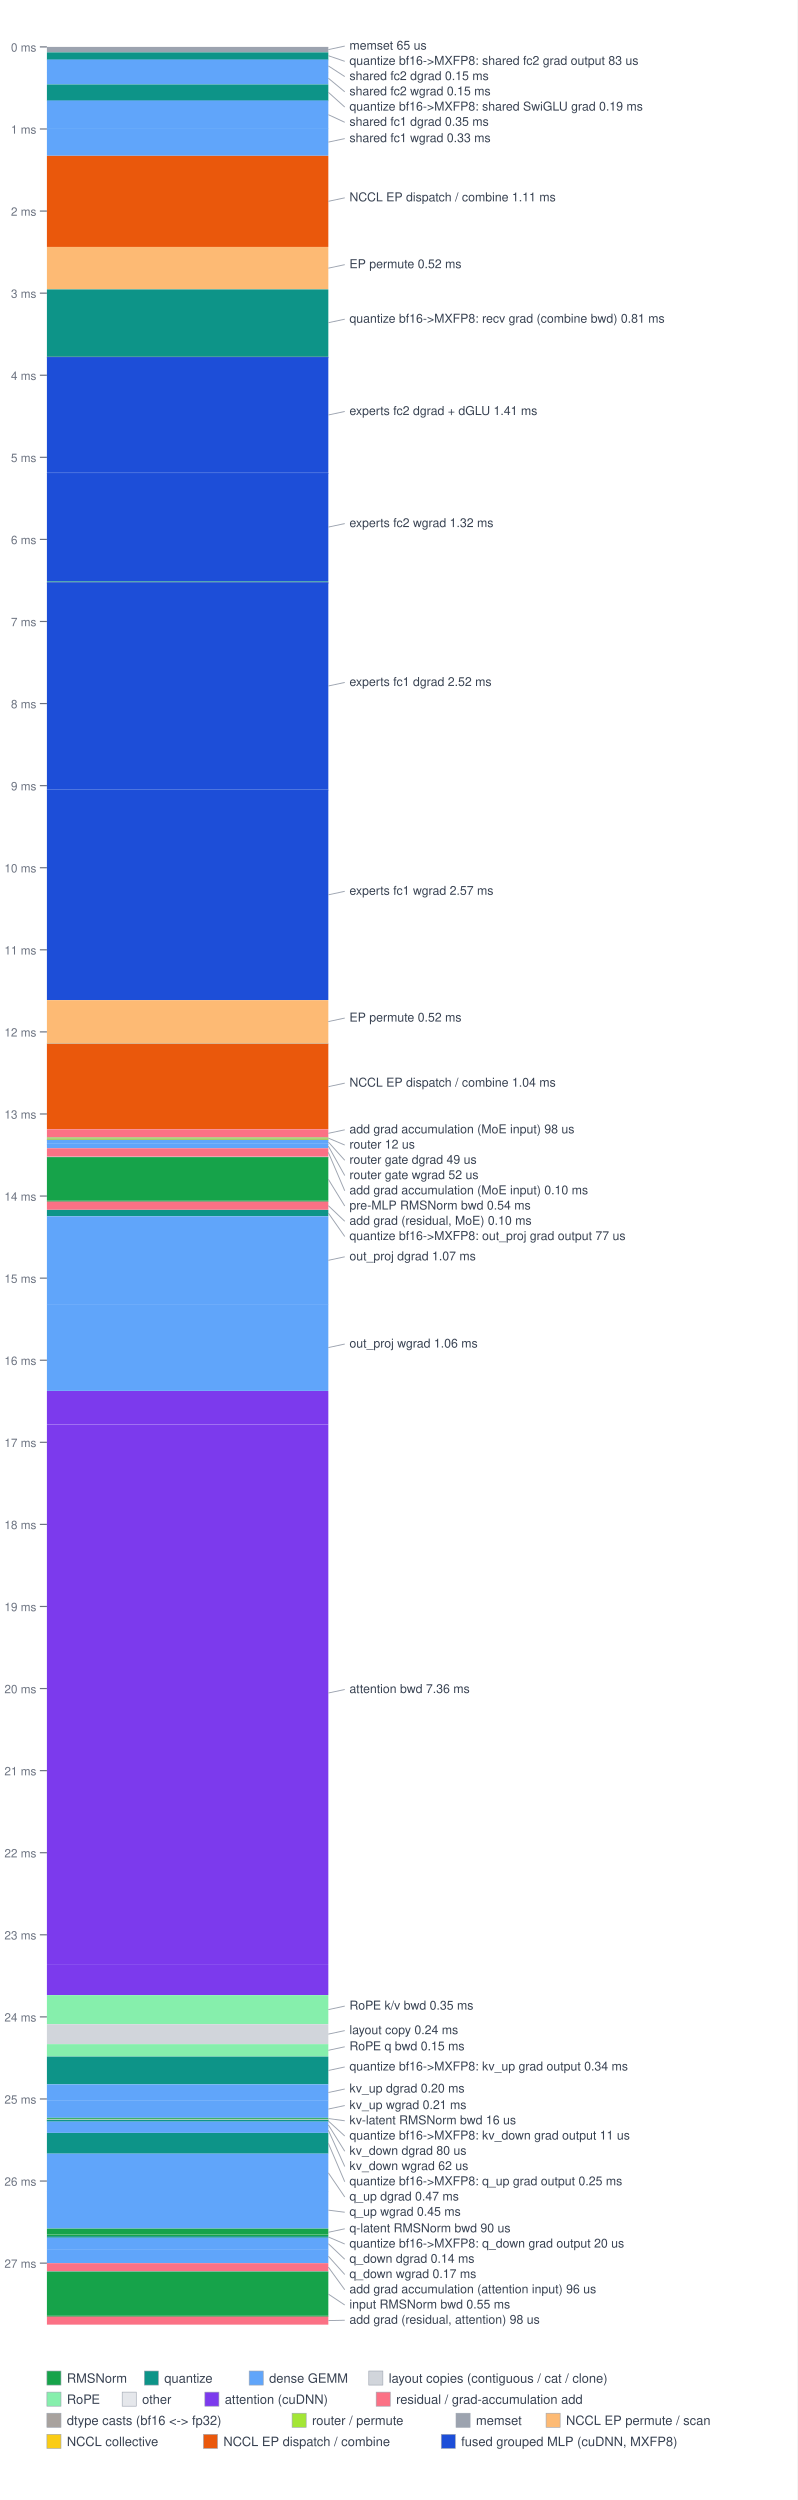
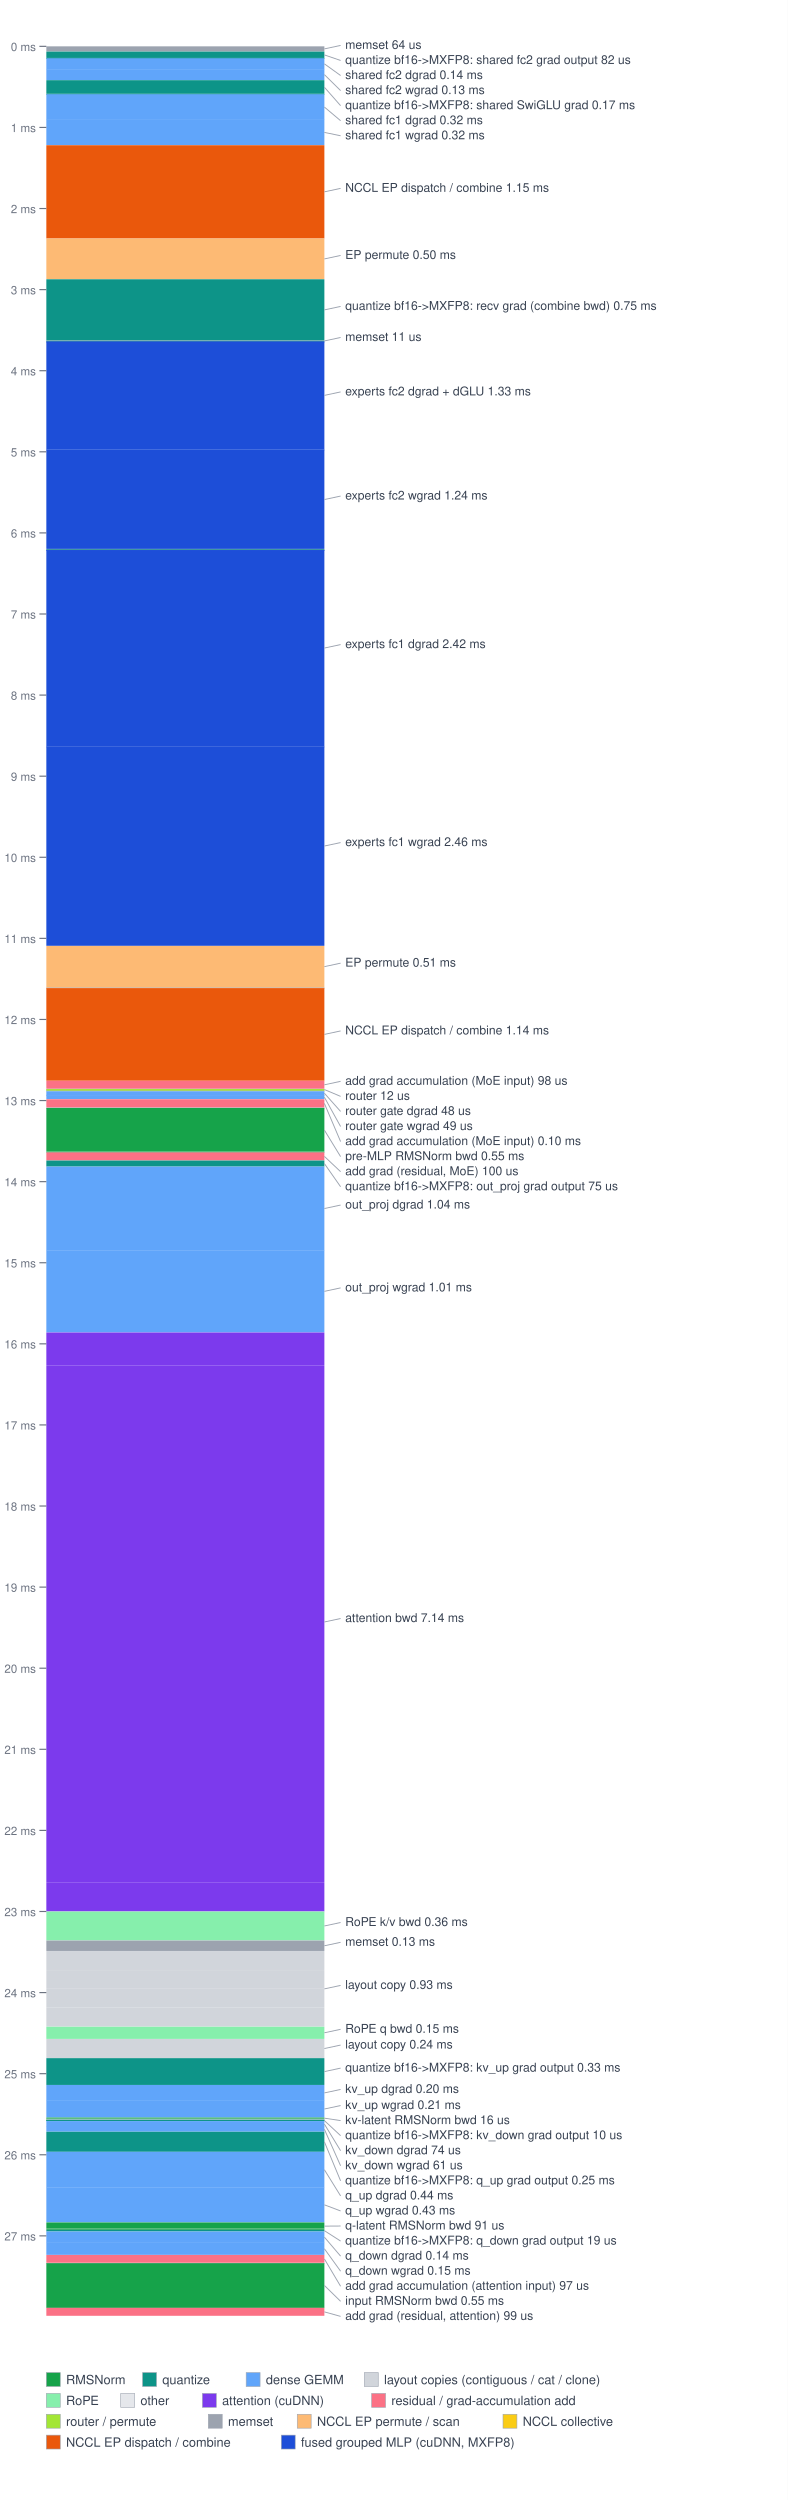
- <svg xmlns="http://www.w3.org/2000/svg" width="680" height="2132" viewBox="0 0 680 2132">
-   <rect width="680" height="2132" fill="white" />
-   <rect x="40" y="40.00" width="240" height="4.57" fill="#9ca3af" />
-   <rect x="40" y="44.66" width="240" height="5.78" fill="#0d9488" />
-   <rect x="40" y="50.51" width="240" height="0.80" fill="#0d9488" />
-   <rect x="40" y="50.81" width="240" height="10.83" fill="#60a5fa" />
-   <rect x="40" y="61.36" width="240" height="10.62" fill="#60a5fa" />
-   <rect x="40" y="72.03" width="240" height="13.33" fill="#0d9488" />
-   <rect x="40" y="85.43" width="240" height="0.80" fill="#0d9488" />
-   <rect x="40" y="85.68" width="240" height="24.25" fill="#60a5fa" />
-   <rect x="40" y="109.61" width="240" height="23.22" fill="#60a5fa" />
-   <rect x="40" y="132.91" width="240" height="77.67" fill="#ea580c" />
-   <rect x="40" y="210.66" width="240" height="36.07" fill="#fdba74" />
-   <rect x="40" y="246.81" width="240" height="56.78" fill="#0d9488" />
-   <rect x="40" y="303.68" width="240" height="0.80" fill="#9ca3af" />
-   <rect x="40" y="303.91" width="240" height="0.80" fill="#0d9488" />
-   <rect x="40" y="304.60" width="240" height="0.80" fill="#1d4ed8" />
-   <rect x="40" y="304.72" width="240" height="98.48" fill="#1d4ed8" />
-   <rect x="40" y="403.28" width="240" height="0.80" fill="#1d4ed8" />
-   <rect x="40" y="403.49" width="240" height="92.27" fill="#1d4ed8" />
-   <rect x="40" y="495.84" width="240" height="0.80" fill="#0d9488" />
-   <rect x="40" y="496.61" width="240" height="0.80" fill="#9ca3af" />
-   <rect x="40" y="496.76" width="240" height="0.80" fill="#1d4ed8" />
-   <rect x="40" y="496.90" width="240" height="176.32" fill="#1d4ed8" />
-   <rect x="40" y="673.29" width="240" height="0.80" fill="#1d4ed8" />
-   <rect x="40" y="673.50" width="240" height="179.34" fill="#1d4ed8" />
-   <rect x="40" y="852.92" width="240" height="36.57" fill="#fdba74" />
-   <rect x="40" y="889.57" width="240" height="0.80" fill="#9ca3af" />
-   <rect x="40" y="889.81" width="240" height="0.80" fill="#fdba74" />
-   <rect x="40" y="890.32" width="240" height="72.67" fill="#ea580c" />
-   <rect x="40" y="963.06" width="240" height="6.85" fill="#fb7185" />
-   <rect x="40" y="969.99" width="240" height="0.80" fill="#9ca3af" />
-   <rect x="40" y="970.18" width="240" height="0.87" fill="#a3e635" />
-   <rect x="40" y="971.11" width="240" height="0.80" fill="#9ca3af" />
-   <rect x="40" y="971.28" width="240" height="0.80" fill="#a3e635" />
-   <rect x="40" y="971.95" width="240" height="0.80" fill="#a8a29e" />
-   <rect x="40" y="972.13" width="240" height="3.27" fill="#60a5fa" />
-   <rect x="40" y="975.30" width="240" height="0.80" fill="#60a5fa" />
-   <rect x="40" y="975.55" width="240" height="3.64" fill="#60a5fa" />
-   <rect x="40" y="979.24" width="240" height="7.14" fill="#fb7185" />
-   <rect x="40" y="986.60" width="240" height="0.80" fill="#9ca3af" />
-   <rect x="40" y="986.85" width="240" height="37.15" fill="#16a34a" />
-   <rect x="40" y="1024.07" width="240" height="0.80" fill="#16a34a" />
-   <rect x="40" y="1024.69" width="240" height="7.01" fill="#fb7185" />
-   <rect x="40" y="1031.80" width="240" height="5.42" fill="#0d9488" />
-   <rect x="40" y="1037.28" width="240" height="75.13" fill="#60a5fa" />
-   <rect x="40" y="1112.17" width="240" height="73.99" fill="#60a5fa" />
-   <rect x="40" y="1186.24" width="240" height="28.43" fill="#7c3aed" />
-   <rect x="40" y="1214.74" width="240" height="460.93" fill="#7c3aed" />
-   <rect x="40" y="1675.73" width="240" height="25.66" fill="#7c3aed" />
-   <rect x="40" y="1701.44" width="240" height="24.69" fill="#86efac" />
-   <rect x="40" y="1726.21" width="240" height="16.96" fill="#d1d5db" />
-   <rect x="40" y="1743.24" width="240" height="10.53" fill="#86efac" />
-   <rect x="40" y="1753.85" width="240" height="23.65" fill="#0d9488" />
-   <rect x="40" y="1777.53" width="240" height="13.84" fill="#60a5fa" />
-   <rect x="40" y="1791.15" width="240" height="14.90" fill="#60a5fa" />
-   <rect x="40" y="1806.12" width="240" height="0.80" fill="#16a34a" />
-   <rect x="40" y="1806.98" width="240" height="0.80" fill="#16a34a" />
-   <rect x="40" y="1807.32" width="240" height="0.80" fill="#d1d5db" />
-   <rect x="40" y="1807.98" width="240" height="0.80" fill="#0d9488" />
-   <rect x="40" y="1808.23" width="240" height="0.80" fill="#0d9488" />
-   <rect x="40" y="1808.45" width="240" height="0.80" fill="#0d9488" />
-   <rect x="40" y="1809.27" width="240" height="5.59" fill="#60a5fa" />
-   <rect x="40" y="1814.57" width="240" height="4.35" fill="#60a5fa" />
-   <rect x="40" y="1818.98" width="240" height="17.66" fill="#0d9488" />
-   <rect x="40" y="1836.64" width="240" height="32.71" fill="#60a5fa" />
-   <rect x="40" y="1869.08" width="240" height="31.40" fill="#60a5fa" />
-   <rect x="40" y="1900.57" width="240" height="4.92" fill="#16a34a" />
-   <rect x="40" y="1905.57" width="240" height="1.28" fill="#16a34a" />
-   <rect x="40" y="1906.95" width="240" height="1.40" fill="#0d9488" />
-   <rect x="40" y="1908.38" width="240" height="10.10" fill="#60a5fa" />
-   <rect x="40" y="1918.20" width="240" height="11.76" fill="#60a5fa" />
-   <rect x="40" y="1930.02" width="240" height="6.75" fill="#fb7185" />
-   <rect x="40" y="1937.01" width="240" height="0.80" fill="#9ca3af" />
-   <rect x="40" y="1937.25" width="240" height="37.66" fill="#16a34a" />
-   <rect x="40" y="1974.98" width="240" height="0.80" fill="#16a34a" />
-   <rect x="40" y="1975.58" width="240" height="6.88" fill="#fb7185" />
+ <svg xmlns="http://www.w3.org/2000/svg" width="680" height="2158" viewBox="0 0 680 2158">
+   <rect width="680" height="2158" fill="white" />
+   <rect x="40" y="40.00" width="240" height="4.48" fill="#9ca3af" />
+   <rect x="40" y="44.54" width="240" height="5.47" fill="#0d9488" />
+   <rect x="40" y="50.07" width="240" height="0.80" fill="#0d9488" />
+   <rect x="40" y="50.29" width="240" height="9.65" fill="#60a5fa" />
+   <rect x="40" y="59.70" width="240" height="9.42" fill="#60a5fa" />
+   <rect x="40" y="69.21" width="240" height="11.77" fill="#0d9488" />
+   <rect x="40" y="81.06" width="240" height="0.80" fill="#0d9488" />
+   <rect x="40" y="81.34" width="240" height="22.16" fill="#60a5fa" />
+   <rect x="40" y="103.25" width="240" height="22.06" fill="#60a5fa" />
+   <rect x="40" y="125.37" width="240" height="80.50" fill="#ea580c" />
+   <rect x="40" y="205.95" width="240" height="35.07" fill="#fdba74" />
+   <rect x="40" y="241.08" width="240" height="52.80" fill="#0d9488" />
+   <rect x="40" y="293.95" width="240" height="0.80" fill="#9ca3af" />
+   <rect x="40" y="294.15" width="240" height="0.80" fill="#0d9488" />
+   <rect x="40" y="294.82" width="240" height="0.80" fill="#1d4ed8" />
+   <rect x="40" y="294.97" width="240" height="92.85" fill="#1d4ed8" />
+   <rect x="40" y="387.91" width="240" height="0.80" fill="#1d4ed8" />
+   <rect x="40" y="388.10" width="240" height="85.70" fill="#1d4ed8" />
+   <rect x="40" y="473.87" width="240" height="0.80" fill="#0d9488" />
+   <rect x="40" y="474.52" width="240" height="0.80" fill="#9ca3af" />
+   <rect x="40" y="474.67" width="240" height="0.80" fill="#1d4ed8" />
+   <rect x="40" y="474.84" width="240" height="169.30" fill="#1d4ed8" />
+   <rect x="40" y="644.22" width="240" height="0.80" fill="#1d4ed8" />
+   <rect x="40" y="644.43" width="240" height="172.02" fill="#1d4ed8" />
+   <rect x="40" y="816.52" width="240" height="35.78" fill="#fdba74" />
+   <rect x="40" y="852.37" width="240" height="0.80" fill="#9ca3af" />
+   <rect x="40" y="852.55" width="240" height="0.80" fill="#fdba74" />
+   <rect x="40" y="852.97" width="240" height="79.92" fill="#ea580c" />
+   <rect x="40" y="932.97" width="240" height="6.84" fill="#fb7185" />
+   <rect x="40" y="939.90" width="240" height="0.80" fill="#9ca3af" />
+   <rect x="40" y="940.09" width="240" height="0.85" fill="#a3e635" />
+   <rect x="40" y="941.03" width="240" height="0.80" fill="#9ca3af" />
+   <rect x="40" y="941.20" width="240" height="0.80" fill="#a3e635" />
+   <rect x="40" y="941.84" width="240" height="0.80" fill="#d1d5db" />
+   <rect x="40" y="942.00" width="240" height="3.21" fill="#60a5fa" />
+   <rect x="40" y="945.09" width="240" height="0.80" fill="#60a5fa" />
+   <rect x="40" y="945.34" width="240" height="3.45" fill="#60a5fa" />
+   <rect x="40" y="948.88" width="240" height="7.15" fill="#fb7185" />
+   <rect x="40" y="956.13" width="240" height="0.80" fill="#9ca3af" />
+   <rect x="40" y="956.39" width="240" height="37.67" fill="#16a34a" />
+   <rect x="40" y="994.15" width="240" height="0.80" fill="#16a34a" />
+   <rect x="40" y="994.73" width="240" height="6.97" fill="#fb7185" />
+   <rect x="40" y="1001.77" width="240" height="5.22" fill="#0d9488" />
+   <rect x="40" y="1007.00" width="240" height="72.50" fill="#60a5fa" />
+   <rect x="40" y="1079.25" width="240" height="70.88" fill="#60a5fa" />
+   <rect x="40" y="1150.20" width="240" height="28.74" fill="#7c3aed" />
+   <rect x="40" y="1179.02" width="240" height="445.60" fill="#7c3aed" />
+   <rect x="40" y="1624.70" width="240" height="25.24" fill="#7c3aed" />
+   <rect x="40" y="1650.03" width="240" height="24.94" fill="#86efac" />
+   <rect x="40" y="1675.06" width="240" height="9.01" fill="#9ca3af" />
+   <rect x="40" y="1684.13" width="240" height="16.36" fill="#d1d5db" />
+   <rect x="40" y="1700.56" width="240" height="16.23" fill="#d1d5db" />
+   <rect x="40" y="1716.86" width="240" height="16.26" fill="#d1d5db" />
+   <rect x="40" y="1733.20" width="240" height="16.19" fill="#d1d5db" />
+   <rect x="40" y="1749.48" width="240" height="10.50" fill="#86efac" />
+   <rect x="40" y="1760.06" width="240" height="16.46" fill="#d1d5db" />
+   <rect x="40" y="1776.60" width="240" height="23.13" fill="#0d9488" />
+   <rect x="40" y="1799.75" width="240" height="13.71" fill="#60a5fa" />
+   <rect x="40" y="1813.23" width="240" height="14.58" fill="#60a5fa" />
+   <rect x="40" y="1827.88" width="240" height="0.80" fill="#16a34a" />
+   <rect x="40" y="1828.71" width="240" height="0.80" fill="#16a34a" />
+   <rect x="40" y="1829.07" width="240" height="0.80" fill="#d1d5db" />
+   <rect x="40" y="1829.72" width="240" height="0.80" fill="#0d9488" />
+   <rect x="40" y="1829.96" width="240" height="0.80" fill="#0d9488" />
+   <rect x="40" y="1830.17" width="240" height="0.80" fill="#0d9488" />
+   <rect x="40" y="1830.91" width="240" height="5.18" fill="#60a5fa" />
+   <rect x="40" y="1835.83" width="240" height="4.25" fill="#60a5fa" />
+   <rect x="40" y="1840.14" width="240" height="17.30" fill="#0d9488" />
+   <rect x="40" y="1857.45" width="240" height="30.97" fill="#60a5fa" />
+   <rect x="40" y="1888.18" width="240" height="30.13" fill="#60a5fa" />
+   <rect x="40" y="1918.41" width="240" height="5.06" fill="#16a34a" />
+   <rect x="40" y="1923.55" width="240" height="1.22" fill="#16a34a" />
+   <rect x="40" y="1924.85" width="240" height="1.36" fill="#0d9488" />
+   <rect x="40" y="1926.23" width="240" height="9.83" fill="#60a5fa" />
+   <rect x="40" y="1935.84" width="240" height="10.57" fill="#60a5fa" />
+   <rect x="40" y="1946.47" width="240" height="6.77" fill="#fb7185" />
+   <rect x="40" y="1953.40" width="240" height="0.80" fill="#9ca3af" />
+   <rect x="40" y="1953.63" width="240" height="37.78" fill="#16a34a" />
+   <rect x="40" y="1991.48" width="240" height="0.80" fill="#16a34a" />
+   <rect x="40" y="1992.10" width="240" height="6.90" fill="#fb7185" />
  <line x1="34" y1="40.0" x2="40" y2="40.0" stroke="#6b7280" />
  <text x="31.0" y="44.0" text-anchor="end" font-family="Helvetica, Arial, sans-serif" font-size="10" font-weight="normal" fill="#6b7280">0 ms</text>
  <line x1="34" y1="110.0" x2="40" y2="110.0" stroke="#6b7280" />
  <text x="31.0" y="114.0" text-anchor="end" font-family="Helvetica, Arial, sans-serif" font-size="10" font-weight="normal" fill="#6b7280">1 ms</text>
  <line x1="34" y1="180.0" x2="40" y2="180.0" stroke="#6b7280" />
  <text x="31.0" y="184.0" text-anchor="end" font-family="Helvetica, Arial, sans-serif" font-size="10" font-weight="normal" fill="#6b7280">2 ms</text>
  <line x1="34" y1="250.0" x2="40" y2="250.0" stroke="#6b7280" />
  <text x="31.0" y="254.0" text-anchor="end" font-family="Helvetica, Arial, sans-serif" font-size="10" font-weight="normal" fill="#6b7280">3 ms</text>
  <line x1="34" y1="320.0" x2="40" y2="320.0" stroke="#6b7280" />
  <text x="31.0" y="324.0" text-anchor="end" font-family="Helvetica, Arial, sans-serif" font-size="10" font-weight="normal" fill="#6b7280">4 ms</text>
  <line x1="34" y1="390.0" x2="40" y2="390.0" stroke="#6b7280" />
  <text x="31.0" y="394.0" text-anchor="end" font-family="Helvetica, Arial, sans-serif" font-size="10" font-weight="normal" fill="#6b7280">5 ms</text>
  <line x1="34" y1="460.0" x2="40" y2="460.0" stroke="#6b7280" />
  <text x="31.0" y="464.0" text-anchor="end" font-family="Helvetica, Arial, sans-serif" font-size="10" font-weight="normal" fill="#6b7280">6 ms</text>
  <line x1="34" y1="530.0" x2="40" y2="530.0" stroke="#6b7280" />
  <text x="31.0" y="534.0" text-anchor="end" font-family="Helvetica, Arial, sans-serif" font-size="10" font-weight="normal" fill="#6b7280">7 ms</text>
  <line x1="34" y1="600.0" x2="40" y2="600.0" stroke="#6b7280" />
  <text x="31.0" y="604.0" text-anchor="end" font-family="Helvetica, Arial, sans-serif" font-size="10" font-weight="normal" fill="#6b7280">8 ms</text>
  <line x1="34" y1="670.0" x2="40" y2="670.0" stroke="#6b7280" />
  <text x="31.0" y="674.0" text-anchor="end" font-family="Helvetica, Arial, sans-serif" font-size="10" font-weight="normal" fill="#6b7280">9 ms</text>
  <line x1="34" y1="740.0" x2="40" y2="740.0" stroke="#6b7280" />
  <text x="31.0" y="744.0" text-anchor="end" font-family="Helvetica, Arial, sans-serif" font-size="10" font-weight="normal" fill="#6b7280">10 ms</text>
  <line x1="34" y1="810.0" x2="40" y2="810.0" stroke="#6b7280" />
  <text x="31.0" y="814.0" text-anchor="end" font-family="Helvetica, Arial, sans-serif" font-size="10" font-weight="normal" fill="#6b7280">11 ms</text>
  <line x1="34" y1="880.0" x2="40" y2="880.0" stroke="#6b7280" />
  <text x="31.0" y="884.0" text-anchor="end" font-family="Helvetica, Arial, sans-serif" font-size="10" font-weight="normal" fill="#6b7280">12 ms</text>
  <line x1="34" y1="950.0" x2="40" y2="950.0" stroke="#6b7280" />
  <text x="31.0" y="954.0" text-anchor="end" font-family="Helvetica, Arial, sans-serif" font-size="10" font-weight="normal" fill="#6b7280">13 ms</text>
  <line x1="34" y1="1020.0" x2="40" y2="1020.0" stroke="#6b7280" />
  <text x="31.0" y="1024.0" text-anchor="end" font-family="Helvetica, Arial, sans-serif" font-size="10" font-weight="normal" fill="#6b7280">14 ms</text>
  <line x1="34" y1="1090.0" x2="40" y2="1090.0" stroke="#6b7280" />
  <text x="31.0" y="1094.0" text-anchor="end" font-family="Helvetica, Arial, sans-serif" font-size="10" font-weight="normal" fill="#6b7280">15 ms</text>
  <line x1="34" y1="1160.0" x2="40" y2="1160.0" stroke="#6b7280" />
  <text x="31.0" y="1164.0" text-anchor="end" font-family="Helvetica, Arial, sans-serif" font-size="10" font-weight="normal" fill="#6b7280">16 ms</text>
  <line x1="34" y1="1230.0" x2="40" y2="1230.0" stroke="#6b7280" />
  <text x="31.0" y="1234.0" text-anchor="end" font-family="Helvetica, Arial, sans-serif" font-size="10" font-weight="normal" fill="#6b7280">17 ms</text>
  <line x1="34" y1="1300.0" x2="40" y2="1300.0" stroke="#6b7280" />
  <text x="31.0" y="1304.0" text-anchor="end" font-family="Helvetica, Arial, sans-serif" font-size="10" font-weight="normal" fill="#6b7280">18 ms</text>
  <line x1="34" y1="1370.0" x2="40" y2="1370.0" stroke="#6b7280" />
  <text x="31.0" y="1374.0" text-anchor="end" font-family="Helvetica, Arial, sans-serif" font-size="10" font-weight="normal" fill="#6b7280">19 ms</text>
  <line x1="34" y1="1440.0" x2="40" y2="1440.0" stroke="#6b7280" />
  <text x="31.0" y="1444.0" text-anchor="end" font-family="Helvetica, Arial, sans-serif" font-size="10" font-weight="normal" fill="#6b7280">20 ms</text>
  <line x1="34" y1="1510.0" x2="40" y2="1510.0" stroke="#6b7280" />
  <text x="31.0" y="1514.0" text-anchor="end" font-family="Helvetica, Arial, sans-serif" font-size="10" font-weight="normal" fill="#6b7280">21 ms</text>
  <line x1="34" y1="1580.0" x2="40" y2="1580.0" stroke="#6b7280" />
  <text x="31.0" y="1584.0" text-anchor="end" font-family="Helvetica, Arial, sans-serif" font-size="10" font-weight="normal" fill="#6b7280">22 ms</text>
  <line x1="34" y1="1650.0" x2="40" y2="1650.0" stroke="#6b7280" />
  <text x="31.0" y="1654.0" text-anchor="end" font-family="Helvetica, Arial, sans-serif" font-size="10" font-weight="normal" fill="#6b7280">23 ms</text>
  <line x1="34" y1="1720.0" x2="40" y2="1720.0" stroke="#6b7280" />
  <text x="31.0" y="1724.0" text-anchor="end" font-family="Helvetica, Arial, sans-serif" font-size="10" font-weight="normal" fill="#6b7280">24 ms</text>
  <line x1="34" y1="1790.0" x2="40" y2="1790.0" stroke="#6b7280" />
  <text x="31.0" y="1794.0" text-anchor="end" font-family="Helvetica, Arial, sans-serif" font-size="10" font-weight="normal" fill="#6b7280">25 ms</text>
  <line x1="34" y1="1860.0" x2="40" y2="1860.0" stroke="#6b7280" />
  <text x="31.0" y="1864.0" text-anchor="end" font-family="Helvetica, Arial, sans-serif" font-size="10" font-weight="normal" fill="#6b7280">26 ms</text>
  <line x1="34" y1="1930.0" x2="40" y2="1930.0" stroke="#6b7280" />
  <text x="31.0" y="1934.0" text-anchor="end" font-family="Helvetica, Arial, sans-serif" font-size="10" font-weight="normal" fill="#6b7280">27 ms</text>
-   <line x1="280" y1="42.3" x2="294" y2="39.3" stroke="#9ca3af" stroke-width="0.8" />
-   <text x="298.0" y="42.3" text-anchor="start" font-family="Helvetica, Arial, sans-serif" font-size="10.5" font-weight="normal" fill="#374151">memset  65 us</text>
-   <line x1="280" y1="47.5" x2="294" y2="52.3" stroke="#9ca3af" stroke-width="0.8" />
-   <text x="298.0" y="55.3" text-anchor="start" font-family="Helvetica, Arial, sans-serif" font-size="10.5" font-weight="normal" fill="#374151">quantize bf16-&gt;MXFP8: shared fc2 grad output  83 us</text>
-   <line x1="280" y1="56.2" x2="294" y2="65.3" stroke="#9ca3af" stroke-width="0.8" />
-   <text x="298.0" y="68.3" text-anchor="start" font-family="Helvetica, Arial, sans-serif" font-size="10.5" font-weight="normal" fill="#374151">shared fc2 dgrad  0.15 ms</text>
-   <line x1="280" y1="66.7" x2="294" y2="78.3" stroke="#9ca3af" stroke-width="0.8" />
-   <text x="298.0" y="81.3" text-anchor="start" font-family="Helvetica, Arial, sans-serif" font-size="10.5" font-weight="normal" fill="#374151">shared fc2 wgrad  0.15 ms</text>
-   <line x1="280" y1="78.7" x2="294" y2="91.3" stroke="#9ca3af" stroke-width="0.8" />
-   <text x="298.0" y="94.3" text-anchor="start" font-family="Helvetica, Arial, sans-serif" font-size="10.5" font-weight="normal" fill="#374151">quantize bf16-&gt;MXFP8: shared SwiGLU grad  0.19 ms</text>
-   <line x1="280" y1="97.8" x2="294" y2="104.3" stroke="#9ca3af" stroke-width="0.8" />
-   <text x="298.0" y="107.3" text-anchor="start" font-family="Helvetica, Arial, sans-serif" font-size="10.5" font-weight="normal" fill="#374151">shared fc1 dgrad  0.35 ms</text>
-   <line x1="280" y1="121.2" x2="294" y2="118.2" stroke="#9ca3af" stroke-width="0.8" />
-   <text x="298.0" y="121.2" text-anchor="start" font-family="Helvetica, Arial, sans-serif" font-size="10.5" font-weight="normal" fill="#374151">shared fc1 wgrad  0.33 ms</text>
-   <line x1="280" y1="171.7" x2="294" y2="168.7" stroke="#9ca3af" stroke-width="0.8" />
-   <text x="298.0" y="171.7" text-anchor="start" font-family="Helvetica, Arial, sans-serif" font-size="10.5" font-weight="normal" fill="#374151">NCCL EP dispatch / combine  1.11 ms</text>
-   <line x1="280" y1="228.7" x2="294" y2="225.7" stroke="#9ca3af" stroke-width="0.8" />
-   <text x="298.0" y="228.7" text-anchor="start" font-family="Helvetica, Arial, sans-serif" font-size="10.5" font-weight="normal" fill="#374151">EP permute  0.52 ms</text>
-   <line x1="280" y1="275.2" x2="294" y2="272.2" stroke="#9ca3af" stroke-width="0.8" />
-   <text x="298.0" y="275.2" text-anchor="start" font-family="Helvetica, Arial, sans-serif" font-size="10.5" font-weight="normal" fill="#374151">quantize bf16-&gt;MXFP8: recv grad (combine bwd)  0.81 ms</text>
-   <line x1="280" y1="353.9" x2="294" y2="350.9" stroke="#9ca3af" stroke-width="0.8" />
-   <text x="298.0" y="353.9" text-anchor="start" font-family="Helvetica, Arial, sans-serif" font-size="10.5" font-weight="normal" fill="#374151">experts fc2 dgrad + dGLU  1.41 ms</text>
-   <line x1="280" y1="449.5" x2="294" y2="446.5" stroke="#9ca3af" stroke-width="0.8" />
-   <text x="298.0" y="449.5" text-anchor="start" font-family="Helvetica, Arial, sans-serif" font-size="10.5" font-weight="normal" fill="#374151">experts fc2 wgrad  1.32 ms</text>
-   <line x1="280" y1="585.0" x2="294" y2="582.0" stroke="#9ca3af" stroke-width="0.8" />
-   <text x="298.0" y="585.0" text-anchor="start" font-family="Helvetica, Arial, sans-serif" font-size="10.5" font-weight="normal" fill="#374151">experts fc1 dgrad  2.52 ms</text>
-   <line x1="280" y1="763.1" x2="294" y2="760.1" stroke="#9ca3af" stroke-width="0.8" />
-   <text x="298.0" y="763.1" text-anchor="start" font-family="Helvetica, Arial, sans-serif" font-size="10.5" font-weight="normal" fill="#374151">experts fc1 wgrad  2.57 ms</text>
-   <line x1="280" y1="871.2" x2="294" y2="868.2" stroke="#9ca3af" stroke-width="0.8" />
-   <text x="298.0" y="871.2" text-anchor="start" font-family="Helvetica, Arial, sans-serif" font-size="10.5" font-weight="normal" fill="#374151">EP permute  0.52 ms</text>
-   <line x1="280" y1="926.7" x2="294" y2="923.7" stroke="#9ca3af" stroke-width="0.8" />
-   <text x="298.0" y="926.7" text-anchor="start" font-family="Helvetica, Arial, sans-serif" font-size="10.5" font-weight="normal" fill="#374151">NCCL EP dispatch / combine  1.04 ms</text>
-   <line x1="280" y1="966.5" x2="294" y2="963.5" stroke="#9ca3af" stroke-width="0.8" />
-   <text x="298.0" y="966.5" text-anchor="start" font-family="Helvetica, Arial, sans-serif" font-size="10.5" font-weight="normal" fill="#374151">add grad accumulation (MoE input)  98 us</text>
-   <line x1="280" y1="970.6" x2="294" y2="976.5" stroke="#9ca3af" stroke-width="0.8" />
-   <text x="298.0" y="979.5" text-anchor="start" font-family="Helvetica, Arial, sans-serif" font-size="10.5" font-weight="normal" fill="#374151">router  12 us</text>
-   <line x1="280" y1="973.9" x2="294" y2="989.5" stroke="#9ca3af" stroke-width="0.8" />
-   <text x="298.0" y="992.5" text-anchor="start" font-family="Helvetica, Arial, sans-serif" font-size="10.5" font-weight="normal" fill="#374151">router gate dgrad  49 us</text>
-   <line x1="280" y1="977.4" x2="294" y2="1002.5" stroke="#9ca3af" stroke-width="0.8" />
-   <text x="298.0" y="1005.5" text-anchor="start" font-family="Helvetica, Arial, sans-serif" font-size="10.5" font-weight="normal" fill="#374151">router gate wgrad  52 us</text>
-   <line x1="280" y1="982.8" x2="294" y2="1015.5" stroke="#9ca3af" stroke-width="0.8" />
-   <text x="298.0" y="1018.5" text-anchor="start" font-family="Helvetica, Arial, sans-serif" font-size="10.5" font-weight="normal" fill="#374151">add grad accumulation (MoE input)  0.10 ms</text>
-   <line x1="280" y1="1005.7" x2="294" y2="1028.5" stroke="#9ca3af" stroke-width="0.8" />
-   <text x="298.0" y="1031.5" text-anchor="start" font-family="Helvetica, Arial, sans-serif" font-size="10.5" font-weight="normal" fill="#374151">pre-MLP RMSNorm bwd  0.54 ms</text>
-   <line x1="280" y1="1028.2" x2="294" y2="1041.5" stroke="#9ca3af" stroke-width="0.8" />
-   <text x="298.0" y="1044.5" text-anchor="start" font-family="Helvetica, Arial, sans-serif" font-size="10.5" font-weight="normal" fill="#374151">add grad (residual, MoE)  0.10 ms</text>
-   <line x1="280" y1="1034.5" x2="294" y2="1054.5" stroke="#9ca3af" stroke-width="0.8" />
-   <text x="298.0" y="1057.5" text-anchor="start" font-family="Helvetica, Arial, sans-serif" font-size="10.5" font-weight="normal" fill="#374151">quantize bf16-&gt;MXFP8: out_proj grad output  77 us</text>
-   <line x1="280" y1="1074.8" x2="294" y2="1071.8" stroke="#9ca3af" stroke-width="0.8" />
-   <text x="298.0" y="1074.8" text-anchor="start" font-family="Helvetica, Arial, sans-serif" font-size="10.5" font-weight="normal" fill="#374151">out_proj dgrad  1.07 ms</text>
-   <line x1="280" y1="1149.2" x2="294" y2="1146.2" stroke="#9ca3af" stroke-width="0.8" />
-   <text x="298.0" y="1149.2" text-anchor="start" font-family="Helvetica, Arial, sans-serif" font-size="10.5" font-weight="normal" fill="#374151">out_proj wgrad  1.06 ms</text>
-   <line x1="280" y1="1443.8" x2="294" y2="1440.8" stroke="#9ca3af" stroke-width="0.8" />
-   <text x="298.0" y="1443.8" text-anchor="start" font-family="Helvetica, Arial, sans-serif" font-size="10.5" font-weight="normal" fill="#374151">attention bwd  7.36 ms</text>
-   <line x1="280" y1="1713.8" x2="294" y2="1710.8" stroke="#9ca3af" stroke-width="0.8" />
-   <text x="298.0" y="1713.8" text-anchor="start" font-family="Helvetica, Arial, sans-serif" font-size="10.5" font-weight="normal" fill="#374151">RoPE k/v bwd  0.35 ms</text>
-   <line x1="280" y1="1734.7" x2="294" y2="1731.7" stroke="#9ca3af" stroke-width="0.8" />
-   <text x="298.0" y="1734.7" text-anchor="start" font-family="Helvetica, Arial, sans-serif" font-size="10.5" font-weight="normal" fill="#374151">layout copy  0.24 ms</text>
-   <line x1="280" y1="1748.5" x2="294" y2="1745.5" stroke="#9ca3af" stroke-width="0.8" />
-   <text x="298.0" y="1748.5" text-anchor="start" font-family="Helvetica, Arial, sans-serif" font-size="10.5" font-weight="normal" fill="#374151">RoPE q bwd  0.15 ms</text>
-   <line x1="280" y1="1765.7" x2="294" y2="1762.7" stroke="#9ca3af" stroke-width="0.8" />
-   <text x="298.0" y="1765.7" text-anchor="start" font-family="Helvetica, Arial, sans-serif" font-size="10.5" font-weight="normal" fill="#374151">quantize bf16-&gt;MXFP8: kv_up grad output  0.34 ms</text>
-   <line x1="280" y1="1784.5" x2="294" y2="1781.5" stroke="#9ca3af" stroke-width="0.8" />
-   <text x="298.0" y="1784.5" text-anchor="start" font-family="Helvetica, Arial, sans-serif" font-size="10.5" font-weight="normal" fill="#374151">kv_up dgrad  0.20 ms</text>
-   <line x1="280" y1="1798.6" x2="294" y2="1795.6" stroke="#9ca3af" stroke-width="0.8" />
-   <text x="298.0" y="1798.6" text-anchor="start" font-family="Helvetica, Arial, sans-serif" font-size="10.5" font-weight="normal" fill="#374151">kv_up wgrad  0.21 ms</text>
-   <line x1="280" y1="1806.7" x2="294" y2="1808.6" stroke="#9ca3af" stroke-width="0.8" />
-   <text x="298.0" y="1811.6" text-anchor="start" font-family="Helvetica, Arial, sans-serif" font-size="10.5" font-weight="normal" fill="#374151">kv-latent RMSNorm bwd  16 us</text>
-   <line x1="280" y1="1808.8" x2="294" y2="1821.6" stroke="#9ca3af" stroke-width="0.8" />
-   <text x="298.0" y="1824.6" text-anchor="start" font-family="Helvetica, Arial, sans-serif" font-size="10.5" font-weight="normal" fill="#374151">quantize bf16-&gt;MXFP8: kv_down grad output  11 us</text>
-   <line x1="280" y1="1812.1" x2="294" y2="1834.6" stroke="#9ca3af" stroke-width="0.8" />
-   <text x="298.0" y="1837.6" text-anchor="start" font-family="Helvetica, Arial, sans-serif" font-size="10.5" font-weight="normal" fill="#374151">kv_down dgrad  80 us</text>
-   <line x1="280" y1="1816.7" x2="294" y2="1847.6" stroke="#9ca3af" stroke-width="0.8" />
-   <text x="298.0" y="1850.6" text-anchor="start" font-family="Helvetica, Arial, sans-serif" font-size="10.5" font-weight="normal" fill="#374151">kv_down wgrad  62 us</text>
-   <line x1="280" y1="1827.8" x2="294" y2="1860.6" stroke="#9ca3af" stroke-width="0.8" />
-   <text x="298.0" y="1863.6" text-anchor="start" font-family="Helvetica, Arial, sans-serif" font-size="10.5" font-weight="normal" fill="#374151">quantize bf16-&gt;MXFP8: q_up grad output  0.25 ms</text>
-   <line x1="280" y1="1853.0" x2="294" y2="1873.6" stroke="#9ca3af" stroke-width="0.8" />
-   <text x="298.0" y="1876.6" text-anchor="start" font-family="Helvetica, Arial, sans-serif" font-size="10.5" font-weight="normal" fill="#374151">q_up dgrad  0.47 ms</text>
-   <line x1="280" y1="1884.8" x2="294" y2="1886.6" stroke="#9ca3af" stroke-width="0.8" />
-   <text x="298.0" y="1889.6" text-anchor="start" font-family="Helvetica, Arial, sans-serif" font-size="10.5" font-weight="normal" fill="#374151">q_up wgrad  0.45 ms</text>
-   <line x1="280" y1="1903.7" x2="294" y2="1900.7" stroke="#9ca3af" stroke-width="0.8" />
-   <text x="298.0" y="1903.7" text-anchor="start" font-family="Helvetica, Arial, sans-serif" font-size="10.5" font-weight="normal" fill="#374151">q-latent RMSNorm bwd  90 us</text>
-   <line x1="280" y1="1907.7" x2="294" y2="1913.7" stroke="#9ca3af" stroke-width="0.8" />
-   <text x="298.0" y="1916.7" text-anchor="start" font-family="Helvetica, Arial, sans-serif" font-size="10.5" font-weight="normal" fill="#374151">quantize bf16-&gt;MXFP8: q_down grad output  20 us</text>
-   <line x1="280" y1="1913.4" x2="294" y2="1926.7" stroke="#9ca3af" stroke-width="0.8" />
-   <text x="298.0" y="1929.7" text-anchor="start" font-family="Helvetica, Arial, sans-serif" font-size="10.5" font-weight="normal" fill="#374151">q_down dgrad  0.14 ms</text>
-   <line x1="280" y1="1924.1" x2="294" y2="1939.7" stroke="#9ca3af" stroke-width="0.8" />
-   <text x="298.0" y="1942.7" text-anchor="start" font-family="Helvetica, Arial, sans-serif" font-size="10.5" font-weight="normal" fill="#374151">q_down wgrad  0.17 ms</text>
-   <line x1="280" y1="1933.4" x2="294" y2="1952.7" stroke="#9ca3af" stroke-width="0.8" />
-   <text x="298.0" y="1955.7" text-anchor="start" font-family="Helvetica, Arial, sans-serif" font-size="10.5" font-weight="normal" fill="#374151">add grad accumulation (attention input)  96 us</text>
-   <line x1="280" y1="1956.4" x2="294" y2="1965.7" stroke="#9ca3af" stroke-width="0.8" />
-   <text x="298.0" y="1968.7" text-anchor="start" font-family="Helvetica, Arial, sans-serif" font-size="10.5" font-weight="normal" fill="#374151">input RMSNorm bwd  0.55 ms</text>
-   <line x1="280" y1="1979.0" x2="294" y2="1978.7" stroke="#9ca3af" stroke-width="0.8" />
-   <text x="298.0" y="1981.7" text-anchor="start" font-family="Helvetica, Arial, sans-serif" font-size="10.5" font-weight="normal" fill="#374151">add grad (residual, attention)  98 us</text>
-   <rect x="40" y="2022" width="12" height="12" fill="#16a34a" stroke="#9ca3af" stroke-width="0.5" />
-   <text x="57.0" y="2032.0" text-anchor="start" font-family="Helvetica, Arial, sans-serif" font-size="11" font-weight="normal" fill="#374151">RMSNorm</text>
-   <rect x="123.1" y="2022" width="12" height="12" fill="#0d9488" stroke="#9ca3af" stroke-width="0.5" />
-   <text x="140.1" y="2032.0" text-anchor="start" font-family="Helvetica, Arial, sans-serif" font-size="11" font-weight="normal" fill="#374151">quantize</text>
-   <rect x="212.5" y="2022" width="12" height="12" fill="#60a5fa" stroke="#9ca3af" stroke-width="0.5" />
-   <text x="229.5" y="2032.0" text-anchor="start" font-family="Helvetica, Arial, sans-serif" font-size="11" font-weight="normal" fill="#374151">dense GEMM</text>
-   <rect x="314.5" y="2022" width="12" height="12" fill="#d1d5db" stroke="#9ca3af" stroke-width="0.5" />
-   <text x="331.5" y="2032.0" text-anchor="start" font-family="Helvetica, Arial, sans-serif" font-size="11" font-weight="normal" fill="#374151">layout copies (contiguous / cat / clone)</text>
-   <rect x="40" y="2040" width="12" height="12" fill="#86efac" stroke="#9ca3af" stroke-width="0.5" />
-   <text x="57.0" y="2050.0" text-anchor="start" font-family="Helvetica, Arial, sans-serif" font-size="11" font-weight="normal" fill="#374151">RoPE</text>
-   <rect x="104.2" y="2040" width="12" height="12" fill="#e5e7eb" stroke="#9ca3af" stroke-width="0.5" />
-   <text x="121.2" y="2050.0" text-anchor="start" font-family="Helvetica, Arial, sans-serif" font-size="11" font-weight="normal" fill="#374151">other</text>
-   <rect x="174.7" y="2040" width="12" height="12" fill="#7c3aed" stroke="#9ca3af" stroke-width="0.5" />
-   <text x="191.7" y="2050.0" text-anchor="start" font-family="Helvetica, Arial, sans-serif" font-size="11" font-weight="normal" fill="#374151">attention (cuDNN)</text>
-   <rect x="320.8" y="2040" width="12" height="12" fill="#fb7185" stroke="#9ca3af" stroke-width="0.5" />
-   <text x="337.8" y="2050.0" text-anchor="start" font-family="Helvetica, Arial, sans-serif" font-size="11" font-weight="normal" fill="#374151">residual / grad-accumulation add</text>
-   <rect x="40" y="2058" width="12" height="12" fill="#a8a29e" stroke="#9ca3af" stroke-width="0.5" />
-   <text x="57.0" y="2068.0" text-anchor="start" font-family="Helvetica, Arial, sans-serif" font-size="11" font-weight="normal" fill="#374151">dtype casts (bf16 &lt;-&gt; fp32)</text>
-   <rect x="249.1" y="2058" width="12" height="12" fill="#a3e635" stroke="#9ca3af" stroke-width="0.5" />
-   <text x="266.1" y="2068.0" text-anchor="start" font-family="Helvetica, Arial, sans-serif" font-size="11" font-weight="normal" fill="#374151">router / permute</text>
-   <rect x="388.9" y="2058" width="12" height="12" fill="#9ca3af" stroke="#9ca3af" stroke-width="0.5" />
-   <text x="405.9" y="2068.0" text-anchor="start" font-family="Helvetica, Arial, sans-serif" font-size="11" font-weight="normal" fill="#374151">memset</text>
-   <rect x="465.7" y="2058" width="12" height="12" fill="#fdba74" stroke="#9ca3af" stroke-width="0.5" />
-   <text x="482.7" y="2068.0" text-anchor="start" font-family="Helvetica, Arial, sans-serif" font-size="11" font-weight="normal" fill="#374151">NCCL EP permute / scan</text>
-   <rect x="40" y="2076" width="12" height="12" fill="#facc15" stroke="#9ca3af" stroke-width="0.5" />
-   <text x="57.0" y="2086.0" text-anchor="start" font-family="Helvetica, Arial, sans-serif" font-size="11" font-weight="normal" fill="#374151">NCCL collective</text>
-   <rect x="173.5" y="2076" width="12" height="12" fill="#ea580c" stroke="#9ca3af" stroke-width="0.5" />
-   <text x="190.5" y="2086.0" text-anchor="start" font-family="Helvetica, Arial, sans-serif" font-size="11" font-weight="normal" fill="#374151">NCCL EP dispatch / combine</text>
-   <rect x="376.3" y="2076" width="12" height="12" fill="#1d4ed8" stroke="#9ca3af" stroke-width="0.5" />
-   <text x="393.3" y="2086.0" text-anchor="start" font-family="Helvetica, Arial, sans-serif" font-size="11" font-weight="normal" fill="#374151">fused grouped MLP (cuDNN, MXFP8)</text>
+   <line x1="280" y1="42.2" x2="294" y2="39.2" stroke="#9ca3af" stroke-width="0.8" />
+   <text x="298.0" y="42.2" text-anchor="start" font-family="Helvetica, Arial, sans-serif" font-size="10.5" font-weight="normal" fill="#374151">memset  64 us</text>
+   <line x1="280" y1="47.4" x2="294" y2="52.2" stroke="#9ca3af" stroke-width="0.8" />
+   <text x="298.0" y="55.2" text-anchor="start" font-family="Helvetica, Arial, sans-serif" font-size="10.5" font-weight="normal" fill="#374151">quantize bf16-&gt;MXFP8: shared fc2 grad output  82 us</text>
+   <line x1="280" y1="55.1" x2="294" y2="65.2" stroke="#9ca3af" stroke-width="0.8" />
+   <text x="298.0" y="68.2" text-anchor="start" font-family="Helvetica, Arial, sans-serif" font-size="10.5" font-weight="normal" fill="#374151">shared fc2 dgrad  0.14 ms</text>
+   <line x1="280" y1="64.4" x2="294" y2="78.2" stroke="#9ca3af" stroke-width="0.8" />
+   <text x="298.0" y="81.2" text-anchor="start" font-family="Helvetica, Arial, sans-serif" font-size="10.5" font-weight="normal" fill="#374151">shared fc2 wgrad  0.13 ms</text>
+   <line x1="280" y1="75.3" x2="294" y2="91.2" stroke="#9ca3af" stroke-width="0.8" />
+   <text x="298.0" y="94.2" text-anchor="start" font-family="Helvetica, Arial, sans-serif" font-size="10.5" font-weight="normal" fill="#374151">quantize bf16-&gt;MXFP8: shared SwiGLU grad  0.17 ms</text>
+   <line x1="280" y1="92.4" x2="294" y2="104.2" stroke="#9ca3af" stroke-width="0.8" />
+   <text x="298.0" y="107.2" text-anchor="start" font-family="Helvetica, Arial, sans-serif" font-size="10.5" font-weight="normal" fill="#374151">shared fc1 dgrad  0.32 ms</text>
+   <line x1="280" y1="114.3" x2="294" y2="117.2" stroke="#9ca3af" stroke-width="0.8" />
+   <text x="298.0" y="120.2" text-anchor="start" font-family="Helvetica, Arial, sans-serif" font-size="10.5" font-weight="normal" fill="#374151">shared fc1 wgrad  0.32 ms</text>
+   <line x1="280" y1="165.6" x2="294" y2="162.6" stroke="#9ca3af" stroke-width="0.8" />
+   <text x="298.0" y="165.6" text-anchor="start" font-family="Helvetica, Arial, sans-serif" font-size="10.5" font-weight="normal" fill="#374151">NCCL EP dispatch / combine  1.15 ms</text>
+   <line x1="280" y1="223.5" x2="294" y2="220.5" stroke="#9ca3af" stroke-width="0.8" />
+   <text x="298.0" y="223.5" text-anchor="start" font-family="Helvetica, Arial, sans-serif" font-size="10.5" font-weight="normal" fill="#374151">EP permute  0.50 ms</text>
+   <line x1="280" y1="267.5" x2="294" y2="264.5" stroke="#9ca3af" stroke-width="0.8" />
+   <text x="298.0" y="267.5" text-anchor="start" font-family="Helvetica, Arial, sans-serif" font-size="10.5" font-weight="normal" fill="#374151">quantize bf16-&gt;MXFP8: recv grad (combine bwd)  0.75 ms</text>
+   <line x1="280" y1="294.3" x2="294" y2="291.3" stroke="#9ca3af" stroke-width="0.8" />
+   <text x="298.0" y="294.3" text-anchor="start" font-family="Helvetica, Arial, sans-serif" font-size="10.5" font-weight="normal" fill="#374151">memset  11 us</text>
+   <line x1="280" y1="341.3" x2="294" y2="338.3" stroke="#9ca3af" stroke-width="0.8" />
+   <text x="298.0" y="341.3" text-anchor="start" font-family="Helvetica, Arial, sans-serif" font-size="10.5" font-weight="normal" fill="#374151">experts fc2 dgrad + dGLU  1.33 ms</text>
+   <line x1="280" y1="431.2" x2="294" y2="428.2" stroke="#9ca3af" stroke-width="0.8" />
+   <text x="298.0" y="431.2" text-anchor="start" font-family="Helvetica, Arial, sans-serif" font-size="10.5" font-weight="normal" fill="#374151">experts fc2 wgrad  1.24 ms</text>
+   <line x1="280" y1="559.4" x2="294" y2="556.4" stroke="#9ca3af" stroke-width="0.8" />
+   <text x="298.0" y="559.4" text-anchor="start" font-family="Helvetica, Arial, sans-serif" font-size="10.5" font-weight="normal" fill="#374151">experts fc1 dgrad  2.42 ms</text>
+   <line x1="280" y1="730.3" x2="294" y2="727.3" stroke="#9ca3af" stroke-width="0.8" />
+   <text x="298.0" y="730.3" text-anchor="start" font-family="Helvetica, Arial, sans-serif" font-size="10.5" font-weight="normal" fill="#374151">experts fc1 wgrad  2.46 ms</text>
+   <line x1="280" y1="834.4" x2="294" y2="831.4" stroke="#9ca3af" stroke-width="0.8" />
+   <text x="298.0" y="834.4" text-anchor="start" font-family="Helvetica, Arial, sans-serif" font-size="10.5" font-weight="normal" fill="#374151">EP permute  0.51 ms</text>
+   <line x1="280" y1="892.9" x2="294" y2="889.9" stroke="#9ca3af" stroke-width="0.8" />
+   <text x="298.0" y="892.9" text-anchor="start" font-family="Helvetica, Arial, sans-serif" font-size="10.5" font-weight="normal" fill="#374151">NCCL EP dispatch / combine  1.14 ms</text>
+   <line x1="280" y1="936.4" x2="294" y2="933.4" stroke="#9ca3af" stroke-width="0.8" />
+   <text x="298.0" y="936.4" text-anchor="start" font-family="Helvetica, Arial, sans-serif" font-size="10.5" font-weight="normal" fill="#374151">add grad accumulation (MoE input)  98 us</text>
+   <line x1="280" y1="940.5" x2="294" y2="946.4" stroke="#9ca3af" stroke-width="0.8" />
+   <text x="298.0" y="949.4" text-anchor="start" font-family="Helvetica, Arial, sans-serif" font-size="10.5" font-weight="normal" fill="#374151">router  12 us</text>
+   <line x1="280" y1="943.7" x2="294" y2="959.4" stroke="#9ca3af" stroke-width="0.8" />
+   <text x="298.0" y="962.4" text-anchor="start" font-family="Helvetica, Arial, sans-serif" font-size="10.5" font-weight="normal" fill="#374151">router gate dgrad  48 us</text>
+   <line x1="280" y1="947.1" x2="294" y2="972.4" stroke="#9ca3af" stroke-width="0.8" />
+   <text x="298.0" y="975.4" text-anchor="start" font-family="Helvetica, Arial, sans-serif" font-size="10.5" font-weight="normal" fill="#374151">router gate wgrad  49 us</text>
+   <line x1="280" y1="952.5" x2="294" y2="985.4" stroke="#9ca3af" stroke-width="0.8" />
+   <text x="298.0" y="988.4" text-anchor="start" font-family="Helvetica, Arial, sans-serif" font-size="10.5" font-weight="normal" fill="#374151">add grad accumulation (MoE input)  0.10 ms</text>
+   <line x1="280" y1="975.5" x2="294" y2="998.4" stroke="#9ca3af" stroke-width="0.8" />
+   <text x="298.0" y="1001.4" text-anchor="start" font-family="Helvetica, Arial, sans-serif" font-size="10.5" font-weight="normal" fill="#374151">pre-MLP RMSNorm bwd  0.55 ms</text>
+   <line x1="280" y1="998.2" x2="294" y2="1011.4" stroke="#9ca3af" stroke-width="0.8" />
+   <text x="298.0" y="1014.4" text-anchor="start" font-family="Helvetica, Arial, sans-serif" font-size="10.5" font-weight="normal" fill="#374151">add grad (residual, MoE)  100 us</text>
+   <line x1="280" y1="1004.4" x2="294" y2="1024.4" stroke="#9ca3af" stroke-width="0.8" />
+   <text x="298.0" y="1027.4" text-anchor="start" font-family="Helvetica, Arial, sans-serif" font-size="10.5" font-weight="normal" fill="#374151">quantize bf16-&gt;MXFP8: out_proj grad output  75 us</text>
+   <line x1="280" y1="1043.2" x2="294" y2="1040.2" stroke="#9ca3af" stroke-width="0.8" />
+   <text x="298.0" y="1043.2" text-anchor="start" font-family="Helvetica, Arial, sans-serif" font-size="10.5" font-weight="normal" fill="#374151">out_proj dgrad  1.04 ms</text>
+   <line x1="280" y1="1114.7" x2="294" y2="1111.7" stroke="#9ca3af" stroke-width="0.8" />
+   <text x="298.0" y="1114.7" text-anchor="start" font-family="Helvetica, Arial, sans-serif" font-size="10.5" font-weight="normal" fill="#374151">out_proj wgrad  1.01 ms</text>
+   <line x1="280" y1="1400.1" x2="294" y2="1397.1" stroke="#9ca3af" stroke-width="0.8" />
+   <text x="298.0" y="1400.1" text-anchor="start" font-family="Helvetica, Arial, sans-serif" font-size="10.5" font-weight="normal" fill="#374151">attention bwd  7.14 ms</text>
+   <line x1="280" y1="1662.5" x2="294" y2="1659.5" stroke="#9ca3af" stroke-width="0.8" />
+   <text x="298.0" y="1662.5" text-anchor="start" font-family="Helvetica, Arial, sans-serif" font-size="10.5" font-weight="normal" fill="#374151">RoPE k/v bwd  0.36 ms</text>
+   <line x1="280" y1="1679.6" x2="294" y2="1676.6" stroke="#9ca3af" stroke-width="0.8" />
+   <text x="298.0" y="1679.6" text-anchor="start" font-family="Helvetica, Arial, sans-serif" font-size="10.5" font-weight="normal" fill="#374151">memset  0.13 ms</text>
+   <line x1="280" y1="1716.8" x2="294" y2="1713.8" stroke="#9ca3af" stroke-width="0.8" />
+   <text x="298.0" y="1716.8" text-anchor="start" font-family="Helvetica, Arial, sans-serif" font-size="10.5" font-weight="normal" fill="#374151">layout copy  0.93 ms</text>
+   <line x1="280" y1="1754.7" x2="294" y2="1751.7" stroke="#9ca3af" stroke-width="0.8" />
+   <text x="298.0" y="1754.7" text-anchor="start" font-family="Helvetica, Arial, sans-serif" font-size="10.5" font-weight="normal" fill="#374151">RoPE q bwd  0.15 ms</text>
+   <line x1="280" y1="1768.3" x2="294" y2="1765.3" stroke="#9ca3af" stroke-width="0.8" />
+   <text x="298.0" y="1768.3" text-anchor="start" font-family="Helvetica, Arial, sans-serif" font-size="10.5" font-weight="normal" fill="#374151">layout copy  0.24 ms</text>
+   <line x1="280" y1="1788.2" x2="294" y2="1785.2" stroke="#9ca3af" stroke-width="0.8" />
+   <text x="298.0" y="1788.2" text-anchor="start" font-family="Helvetica, Arial, sans-serif" font-size="10.5" font-weight="normal" fill="#374151">quantize bf16-&gt;MXFP8: kv_up grad output  0.33 ms</text>
+   <line x1="280" y1="1806.6" x2="294" y2="1803.6" stroke="#9ca3af" stroke-width="0.8" />
+   <text x="298.0" y="1806.6" text-anchor="start" font-family="Helvetica, Arial, sans-serif" font-size="10.5" font-weight="normal" fill="#374151">kv_up dgrad  0.20 ms</text>
+   <line x1="280" y1="1820.5" x2="294" y2="1817.5" stroke="#9ca3af" stroke-width="0.8" />
+   <text x="298.0" y="1820.5" text-anchor="start" font-family="Helvetica, Arial, sans-serif" font-size="10.5" font-weight="normal" fill="#374151">kv_up wgrad  0.21 ms</text>
+   <line x1="280" y1="1828.4" x2="294" y2="1830.5" stroke="#9ca3af" stroke-width="0.8" />
+   <text x="298.0" y="1833.5" text-anchor="start" font-family="Helvetica, Arial, sans-serif" font-size="10.5" font-weight="normal" fill="#374151">kv-latent RMSNorm bwd  16 us</text>
+   <line x1="280" y1="1830.5" x2="294" y2="1843.5" stroke="#9ca3af" stroke-width="0.8" />
+   <text x="298.0" y="1846.5" text-anchor="start" font-family="Helvetica, Arial, sans-serif" font-size="10.5" font-weight="normal" fill="#374151">quantize bf16-&gt;MXFP8: kv_down grad output  10 us</text>
+   <line x1="280" y1="1833.5" x2="294" y2="1856.5" stroke="#9ca3af" stroke-width="0.8" />
+   <text x="298.0" y="1859.5" text-anchor="start" font-family="Helvetica, Arial, sans-serif" font-size="10.5" font-weight="normal" fill="#374151">kv_down dgrad  74 us</text>
+   <line x1="280" y1="1838.0" x2="294" y2="1869.5" stroke="#9ca3af" stroke-width="0.8" />
+   <text x="298.0" y="1872.5" text-anchor="start" font-family="Helvetica, Arial, sans-serif" font-size="10.5" font-weight="normal" fill="#374151">kv_down wgrad  61 us</text>
+   <line x1="280" y1="1848.8" x2="294" y2="1882.5" stroke="#9ca3af" stroke-width="0.8" />
+   <text x="298.0" y="1885.5" text-anchor="start" font-family="Helvetica, Arial, sans-serif" font-size="10.5" font-weight="normal" fill="#374151">quantize bf16-&gt;MXFP8: q_up grad output  0.25 ms</text>
+   <line x1="280" y1="1872.9" x2="294" y2="1895.5" stroke="#9ca3af" stroke-width="0.8" />
+   <text x="298.0" y="1898.5" text-anchor="start" font-family="Helvetica, Arial, sans-serif" font-size="10.5" font-weight="normal" fill="#374151">q_up dgrad  0.44 ms</text>
+   <line x1="280" y1="1903.2" x2="294" y2="1908.5" stroke="#9ca3af" stroke-width="0.8" />
+   <text x="298.0" y="1911.5" text-anchor="start" font-family="Helvetica, Arial, sans-serif" font-size="10.5" font-weight="normal" fill="#374151">q_up wgrad  0.43 ms</text>
+   <line x1="280" y1="1921.6" x2="294" y2="1921.5" stroke="#9ca3af" stroke-width="0.8" />
+   <text x="298.0" y="1924.5" text-anchor="start" font-family="Helvetica, Arial, sans-serif" font-size="10.5" font-weight="normal" fill="#374151">q-latent RMSNorm bwd  91 us</text>
+   <line x1="280" y1="1925.5" x2="294" y2="1934.5" stroke="#9ca3af" stroke-width="0.8" />
+   <text x="298.0" y="1937.5" text-anchor="start" font-family="Helvetica, Arial, sans-serif" font-size="10.5" font-weight="normal" fill="#374151">quantize bf16-&gt;MXFP8: q_down grad output  19 us</text>
+   <line x1="280" y1="1931.1" x2="294" y2="1947.5" stroke="#9ca3af" stroke-width="0.8" />
+   <text x="298.0" y="1950.5" text-anchor="start" font-family="Helvetica, Arial, sans-serif" font-size="10.5" font-weight="normal" fill="#374151">q_down dgrad  0.14 ms</text>
+   <line x1="280" y1="1941.1" x2="294" y2="1960.5" stroke="#9ca3af" stroke-width="0.8" />
+   <text x="298.0" y="1963.5" text-anchor="start" font-family="Helvetica, Arial, sans-serif" font-size="10.5" font-weight="normal" fill="#374151">q_down wgrad  0.15 ms</text>
+   <line x1="280" y1="1949.9" x2="294" y2="1973.5" stroke="#9ca3af" stroke-width="0.8" />
+   <text x="298.0" y="1976.5" text-anchor="start" font-family="Helvetica, Arial, sans-serif" font-size="10.5" font-weight="normal" fill="#374151">add grad accumulation (attention input)  97 us</text>
+   <line x1="280" y1="1972.8" x2="294" y2="1986.5" stroke="#9ca3af" stroke-width="0.8" />
+   <text x="298.0" y="1989.5" text-anchor="start" font-family="Helvetica, Arial, sans-serif" font-size="10.5" font-weight="normal" fill="#374151">input RMSNorm bwd  0.55 ms</text>
+   <line x1="280" y1="1995.6" x2="294" y2="1999.5" stroke="#9ca3af" stroke-width="0.8" />
+   <text x="298.0" y="2002.5" text-anchor="start" font-family="Helvetica, Arial, sans-serif" font-size="10.5" font-weight="normal" fill="#374151">add grad (residual, attention)  99 us</text>
+   <rect x="40" y="2048" width="12" height="12" fill="#16a34a" stroke="#9ca3af" stroke-width="0.5" />
+   <text x="57.0" y="2058.0" text-anchor="start" font-family="Helvetica, Arial, sans-serif" font-size="11" font-weight="normal" fill="#374151">RMSNorm</text>
+   <rect x="123.1" y="2048" width="12" height="12" fill="#0d9488" stroke="#9ca3af" stroke-width="0.5" />
+   <text x="140.1" y="2058.0" text-anchor="start" font-family="Helvetica, Arial, sans-serif" font-size="11" font-weight="normal" fill="#374151">quantize</text>
+   <rect x="212.5" y="2048" width="12" height="12" fill="#60a5fa" stroke="#9ca3af" stroke-width="0.5" />
+   <text x="229.5" y="2058.0" text-anchor="start" font-family="Helvetica, Arial, sans-serif" font-size="11" font-weight="normal" fill="#374151">dense GEMM</text>
+   <rect x="314.5" y="2048" width="12" height="12" fill="#d1d5db" stroke="#9ca3af" stroke-width="0.5" />
+   <text x="331.5" y="2058.0" text-anchor="start" font-family="Helvetica, Arial, sans-serif" font-size="11" font-weight="normal" fill="#374151">layout copies (contiguous / cat / clone)</text>
+   <rect x="40" y="2066" width="12" height="12" fill="#86efac" stroke="#9ca3af" stroke-width="0.5" />
+   <text x="57.0" y="2076.0" text-anchor="start" font-family="Helvetica, Arial, sans-serif" font-size="11" font-weight="normal" fill="#374151">RoPE</text>
+   <rect x="104.2" y="2066" width="12" height="12" fill="#e5e7eb" stroke="#9ca3af" stroke-width="0.5" />
+   <text x="121.2" y="2076.0" text-anchor="start" font-family="Helvetica, Arial, sans-serif" font-size="11" font-weight="normal" fill="#374151">other</text>
+   <rect x="174.7" y="2066" width="12" height="12" fill="#7c3aed" stroke="#9ca3af" stroke-width="0.5" />
+   <text x="191.7" y="2076.0" text-anchor="start" font-family="Helvetica, Arial, sans-serif" font-size="11" font-weight="normal" fill="#374151">attention (cuDNN)</text>
+   <rect x="320.8" y="2066" width="12" height="12" fill="#fb7185" stroke="#9ca3af" stroke-width="0.5" />
+   <text x="337.8" y="2076.0" text-anchor="start" font-family="Helvetica, Arial, sans-serif" font-size="11" font-weight="normal" fill="#374151">residual / grad-accumulation add</text>
+   <rect x="40" y="2084" width="12" height="12" fill="#a3e635" stroke="#9ca3af" stroke-width="0.5" />
+   <text x="57.0" y="2094.0" text-anchor="start" font-family="Helvetica, Arial, sans-serif" font-size="11" font-weight="normal" fill="#374151">router / permute</text>
+   <rect x="179.8" y="2084" width="12" height="12" fill="#9ca3af" stroke="#9ca3af" stroke-width="0.5" />
+   <text x="196.8" y="2094.0" text-anchor="start" font-family="Helvetica, Arial, sans-serif" font-size="11" font-weight="normal" fill="#374151">memset</text>
+   <rect x="256.6" y="2084" width="12" height="12" fill="#fdba74" stroke="#9ca3af" stroke-width="0.5" />
+   <text x="273.6" y="2094.0" text-anchor="start" font-family="Helvetica, Arial, sans-serif" font-size="11" font-weight="normal" fill="#374151">NCCL EP permute / scan</text>
+   <rect x="434.2" y="2084" width="12" height="12" fill="#facc15" stroke="#9ca3af" stroke-width="0.5" />
+   <text x="451.2" y="2094.0" text-anchor="start" font-family="Helvetica, Arial, sans-serif" font-size="11" font-weight="normal" fill="#374151">NCCL collective</text>
+   <rect x="40" y="2102" width="12" height="12" fill="#ea580c" stroke="#9ca3af" stroke-width="0.5" />
+   <text x="57.0" y="2112.0" text-anchor="start" font-family="Helvetica, Arial, sans-serif" font-size="11" font-weight="normal" fill="#374151">NCCL EP dispatch / combine</text>
+   <rect x="242.8" y="2102" width="12" height="12" fill="#1d4ed8" stroke="#9ca3af" stroke-width="0.5" />
+   <text x="259.8" y="2112.0" text-anchor="start" font-family="Helvetica, Arial, sans-serif" font-size="11" font-weight="normal" fill="#374151">fused grouped MLP (cuDNN, MXFP8)</text>
</svg>
